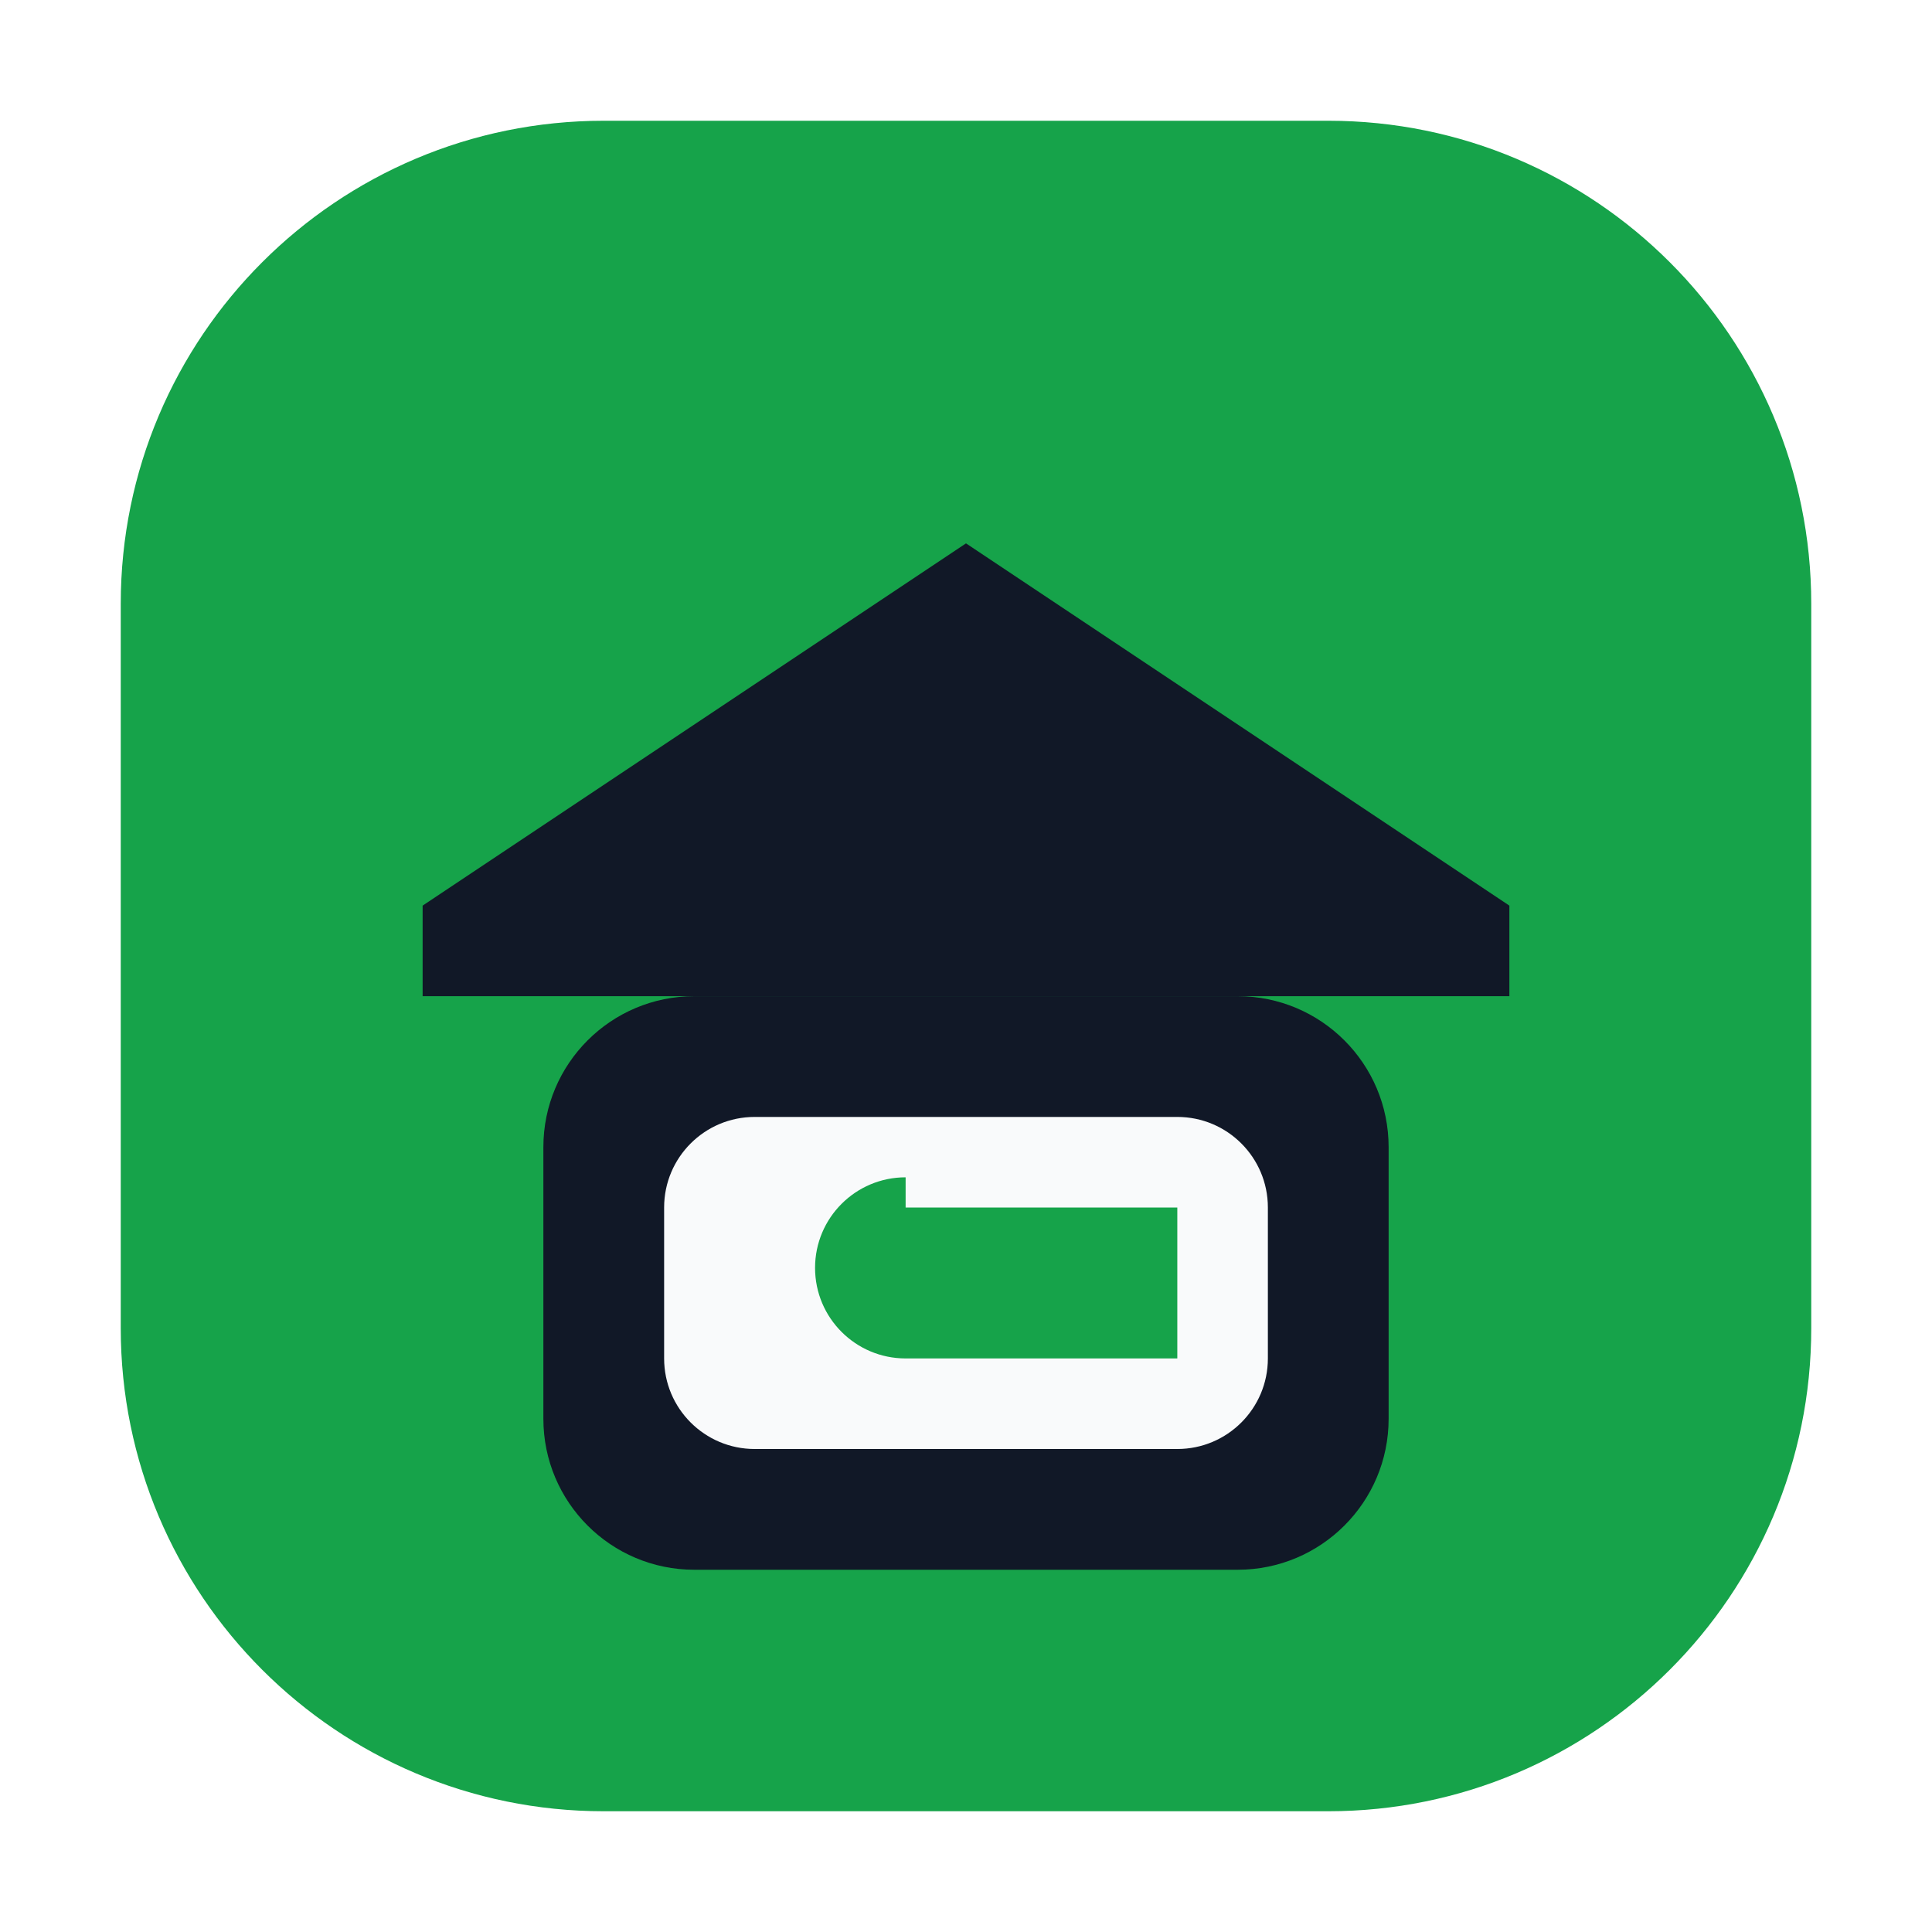
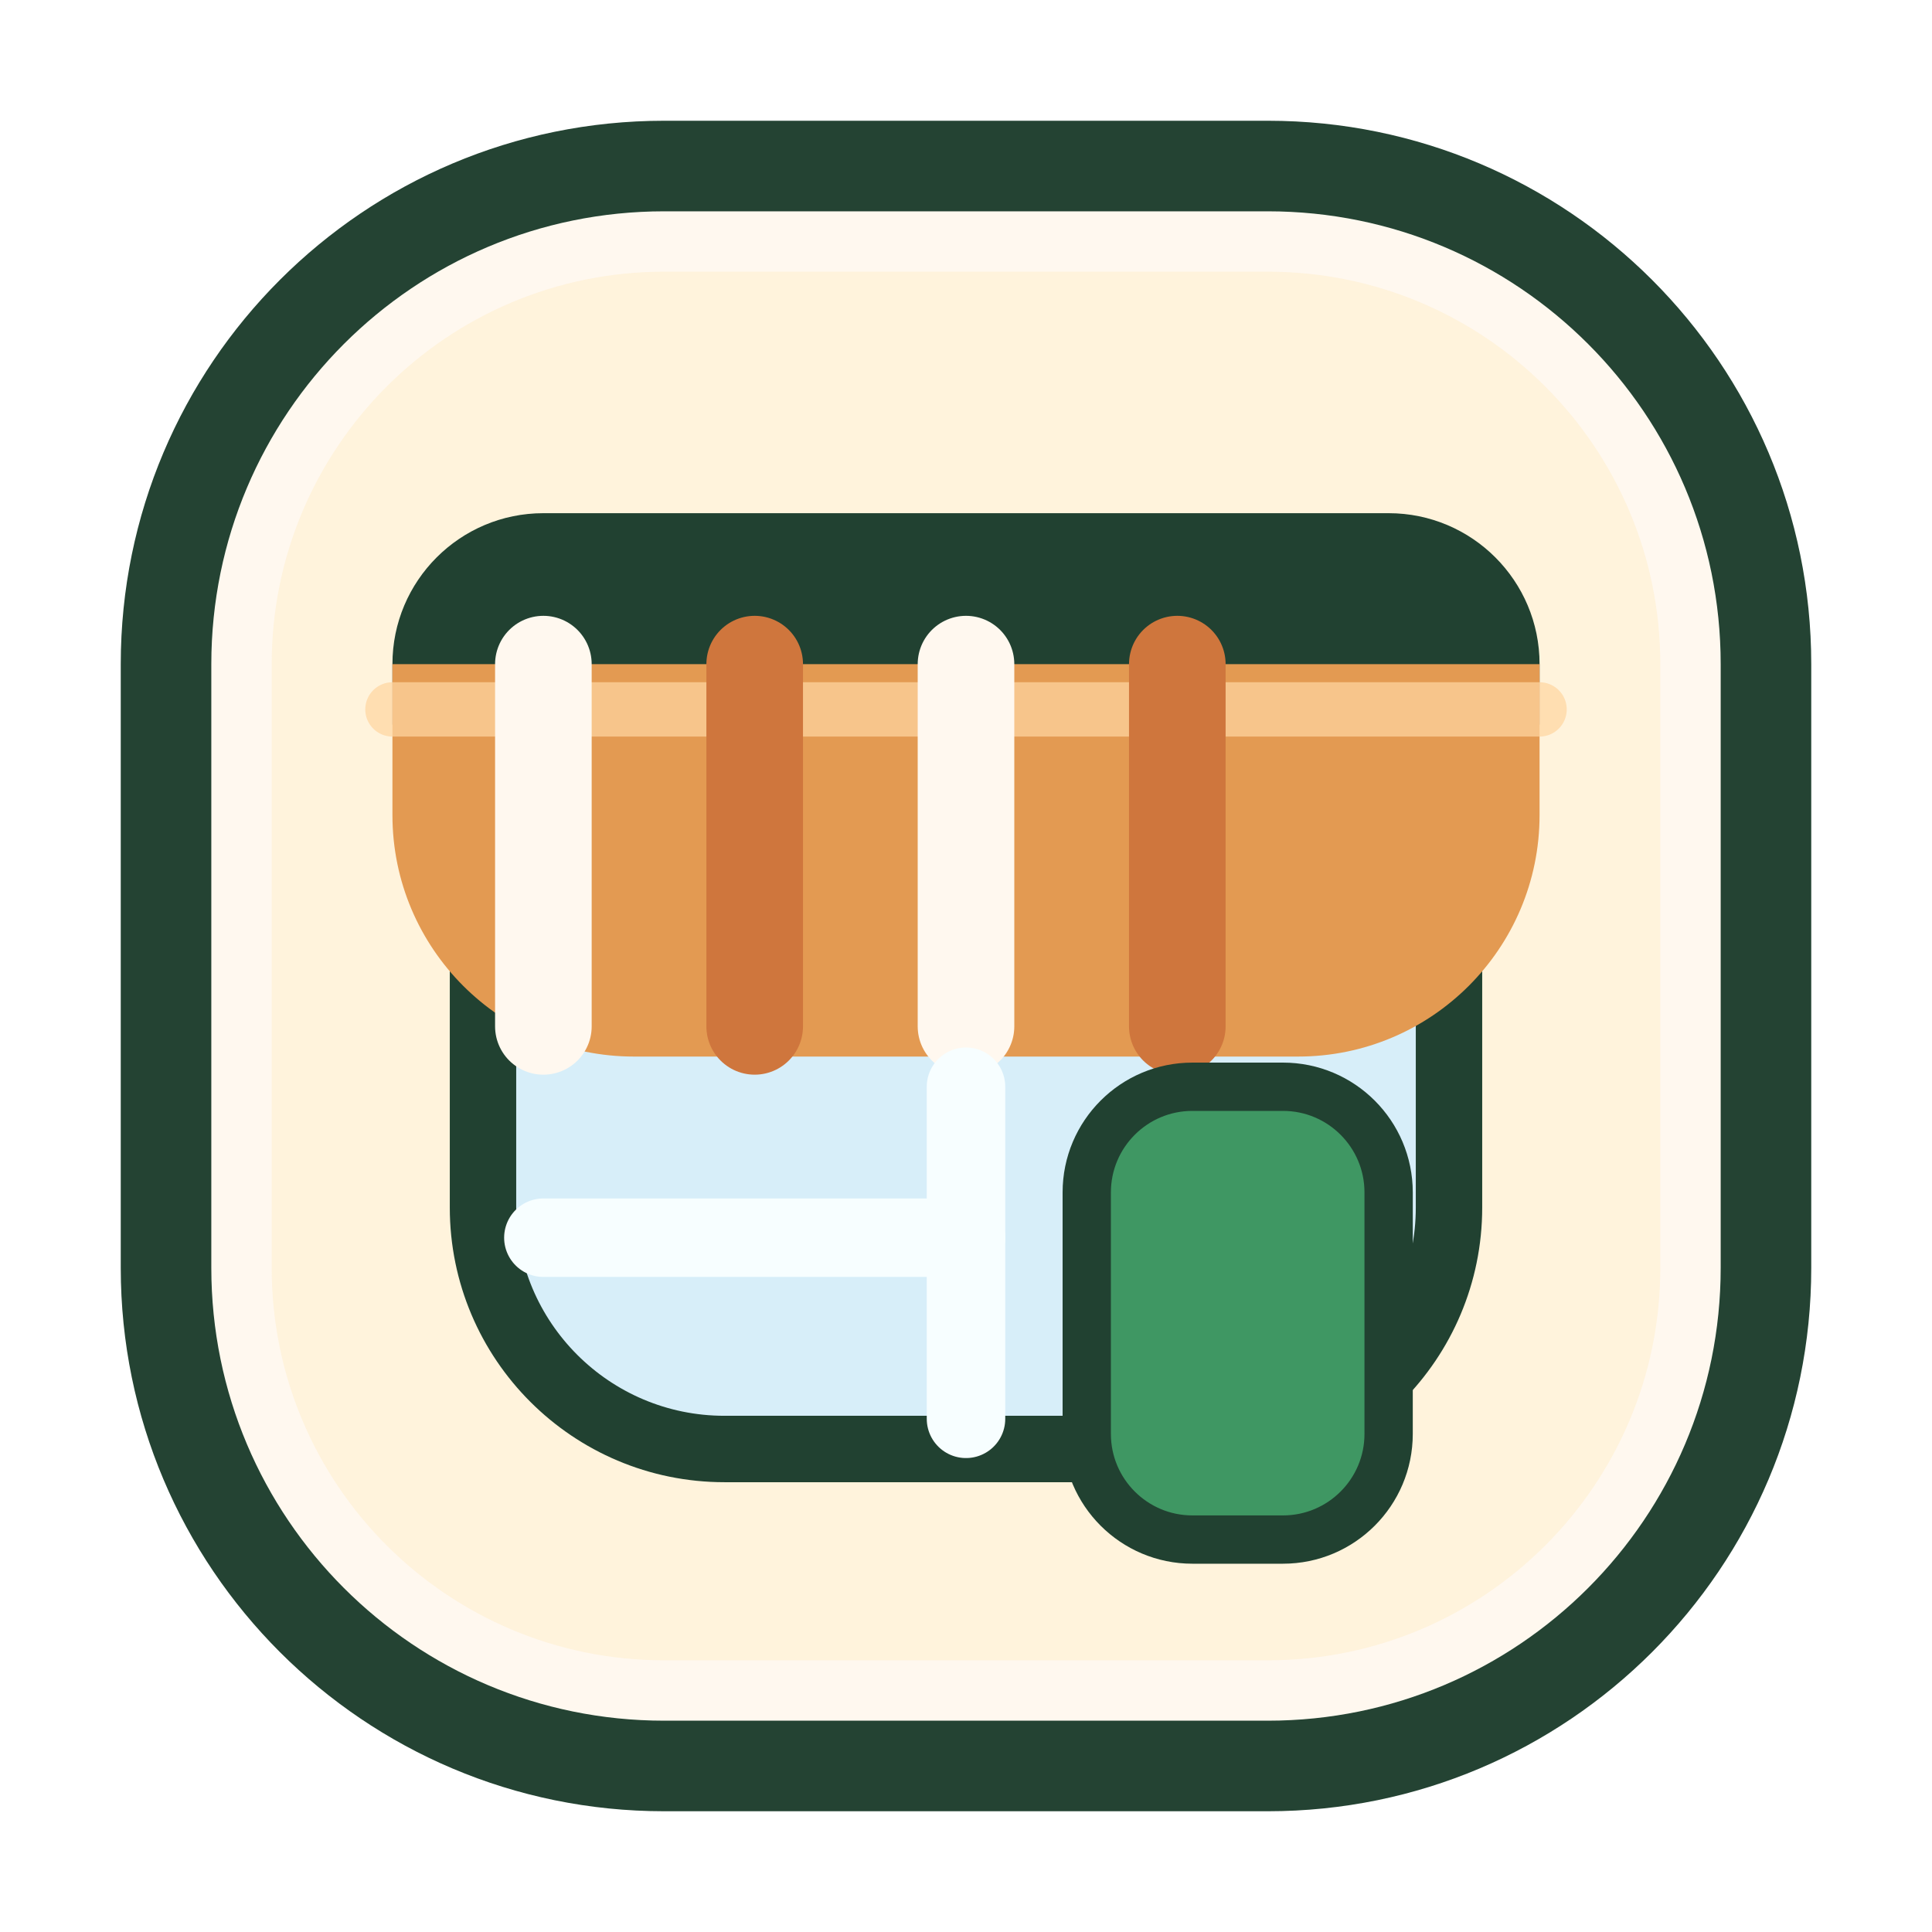
- <svg xmlns="http://www.w3.org/2000/svg" width="64" height="64" viewBox="0 0 64 64" fill="none">
-   <rect x="4" y="4" width="56" height="56" rx="16" fill="#16A34A" />
-   <path d="M14 30L32 18L50 30V33H14V30Z" fill="#111827" />
-   <rect x="18" y="33" width="28" height="19" rx="5" fill="#111827" />
-   <rect x="22" y="37" width="20" height="11" rx="3" fill="#F9FAFB" />
-   <path d="M30 40H39V45H30C28.343 45 27 43.657 27 42C27 40.343 28.343 39 30 39V40Z" fill="#16A34A" />
+ <svg xmlns="http://www.w3.org/2000/svg" viewBox="0 0 64 64" role="img" aria-label="La tiendita de Diego">
+   <rect x="4" y="4" width="56" height="56" rx="18" fill="#244333" />
+   <rect x="7" y="7" width="50" height="50" rx="15" fill="#FFF8EF" />
+   <rect x="9" y="9" width="46" height="46" rx="13" fill="#FFF0D3" opacity=".68" />
+   <rect x="16" y="20" width="32" height="28" rx="8" fill="#D7EEF9" stroke="#214131" stroke-width="2.2" />
+   <path d="M18 17H46C48.761 17 51 19.239 51 22V24H13V22C13 19.239 15.239 17 18 17Z" fill="#214131" />
+   <path d="M13 22H51V27C51 31.418 47.418 35 43 35H21C16.582 35 13 31.418 13 27V22Z" fill="#E39A52" />
+   <path d="M13 23.5H51" stroke="#FFD5A1" stroke-width="1.8" stroke-linecap="round" opacity=".72" />
+   <path d="M18 22V34" stroke="#FFF8EF" stroke-width="3.2" stroke-linecap="round" />
+   <path d="M25 22V34" stroke="#CF763D" stroke-width="3.2" stroke-linecap="round" />
+   <path d="M32 22V34" stroke="#FFF8EF" stroke-width="3.2" stroke-linecap="round" />
+   <path d="M39 22V34" stroke="#CF763D" stroke-width="3.2" stroke-linecap="round" />
+   <path d="M32 36V47" stroke="#F7FEFF" stroke-width="2.6" stroke-linecap="round" />
+   <path d="M18 41H32" stroke="#F7FEFF" stroke-width="2.6" stroke-linecap="round" />
+   <rect x="36" y="36" width="10" height="15" rx="3.5" fill="#3F9763" stroke="#214131" stroke-width="1.6" />
</svg>
